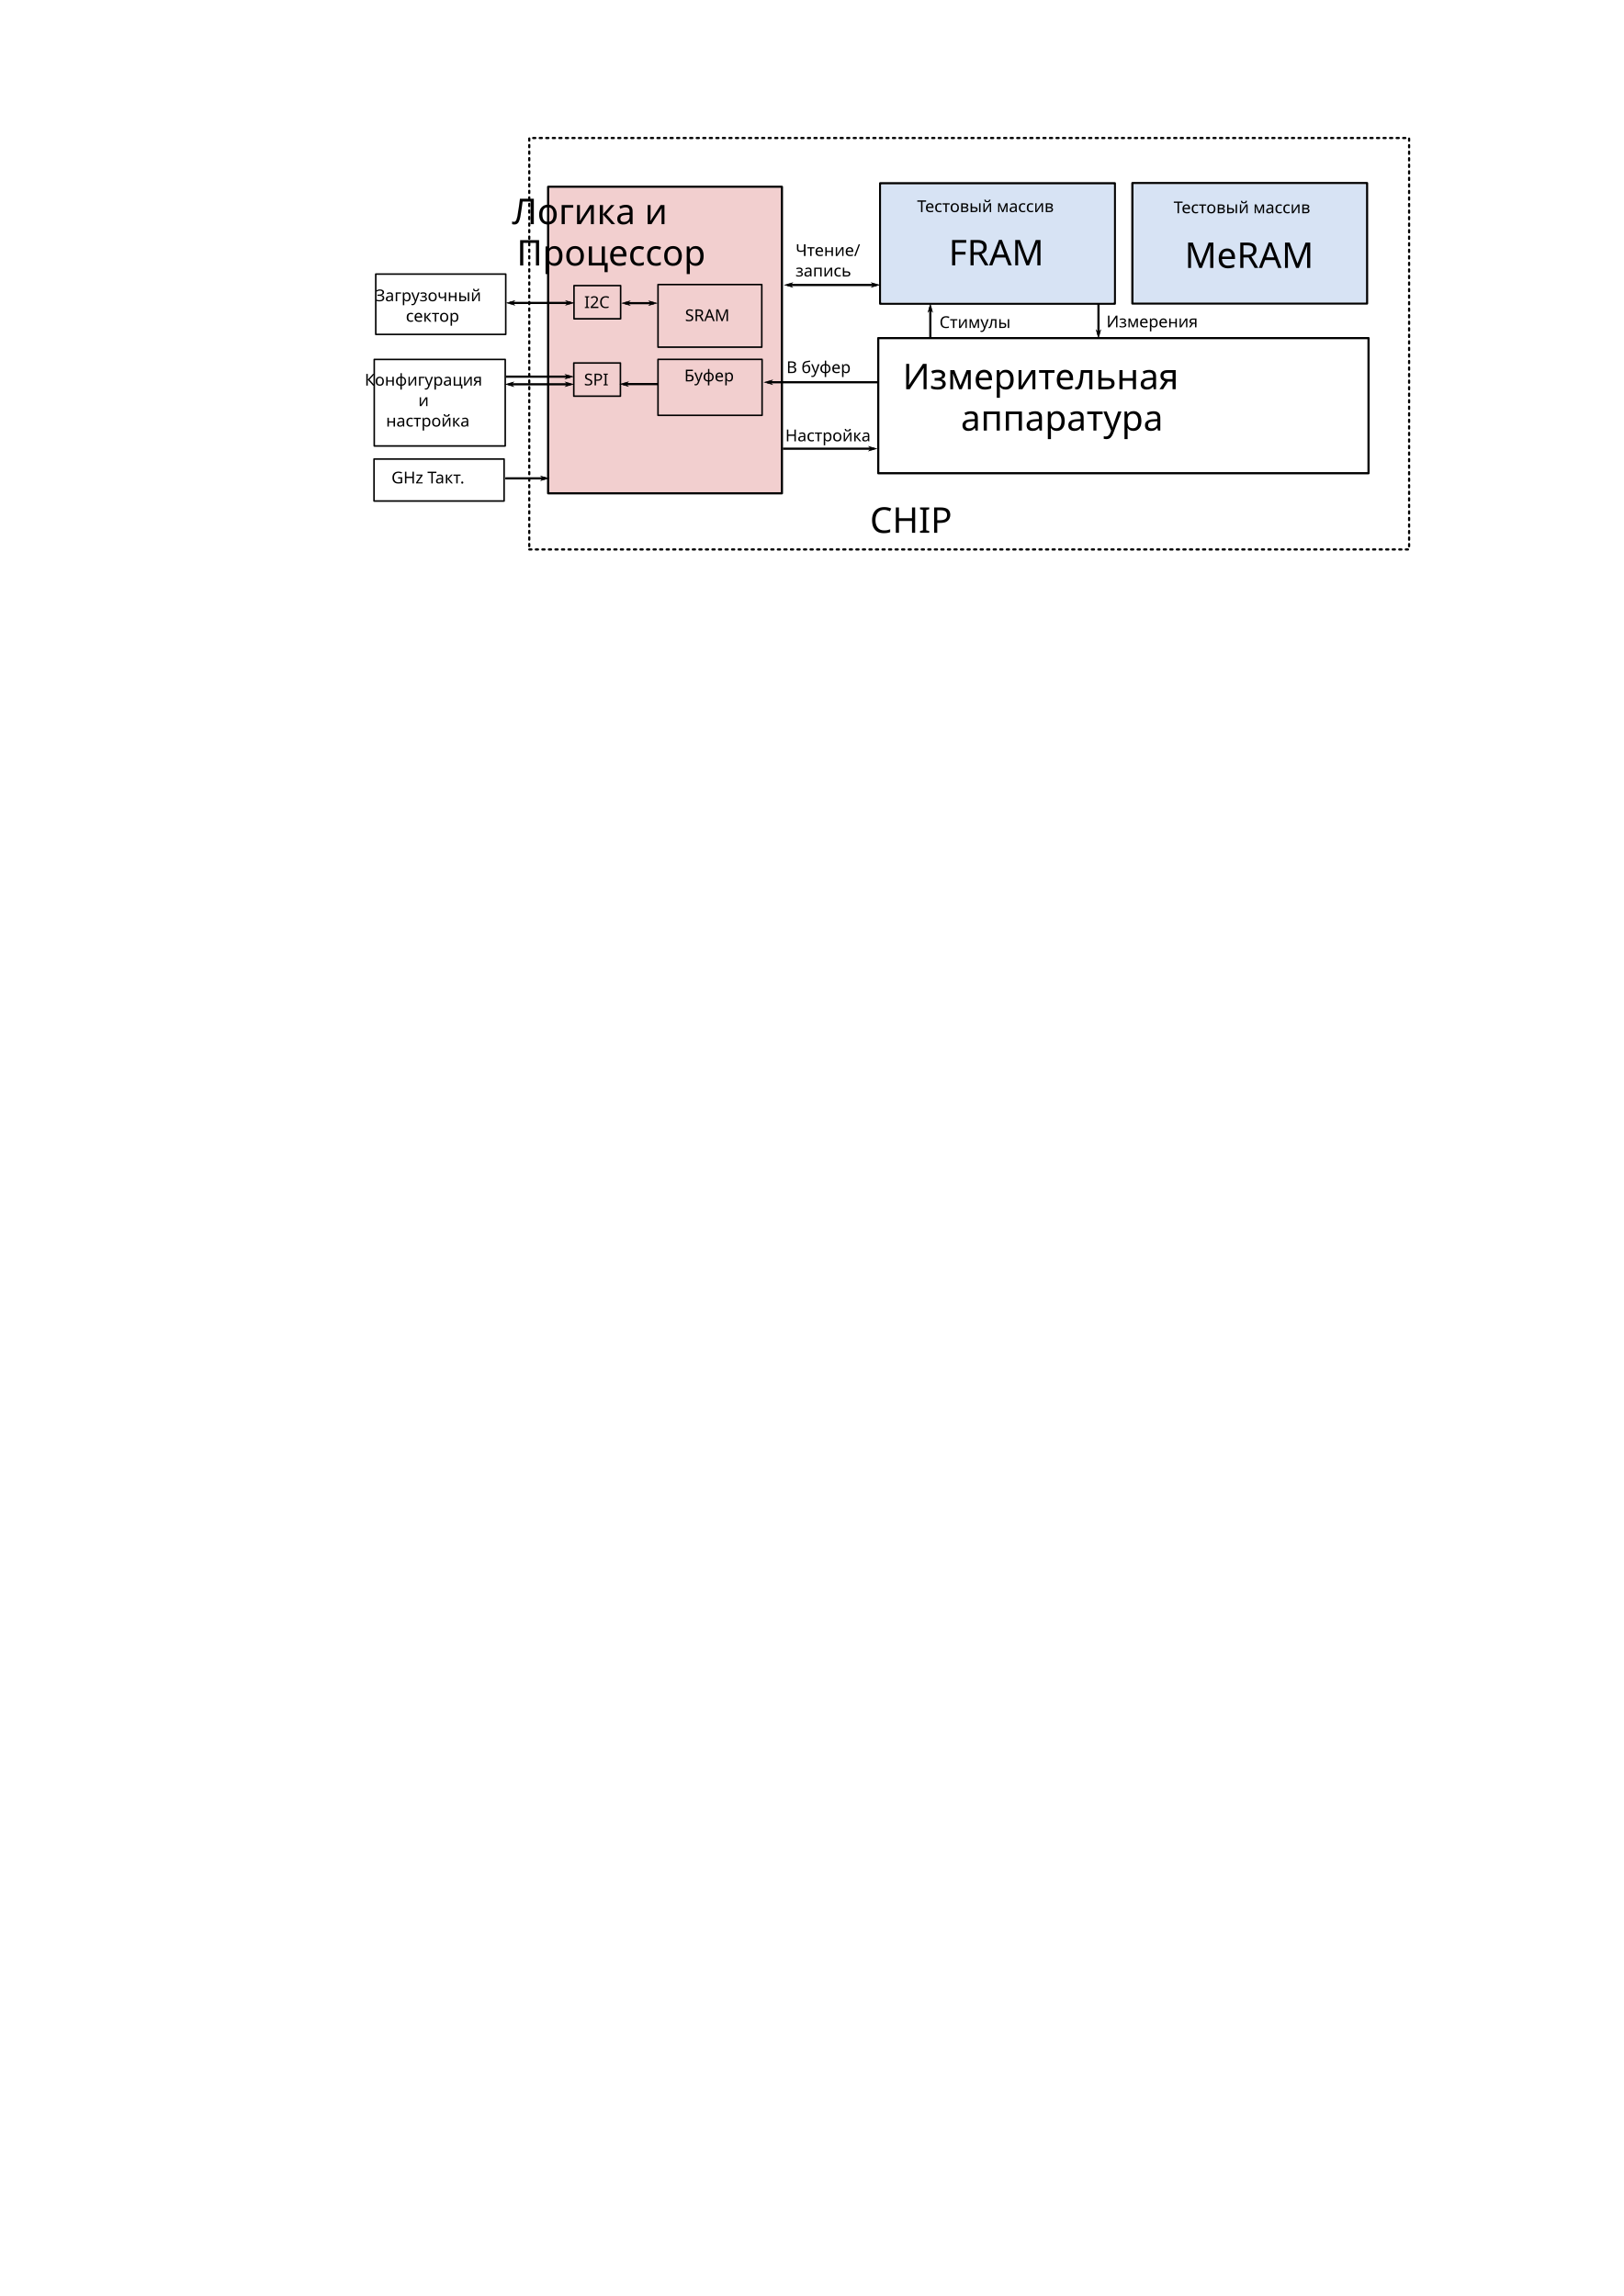
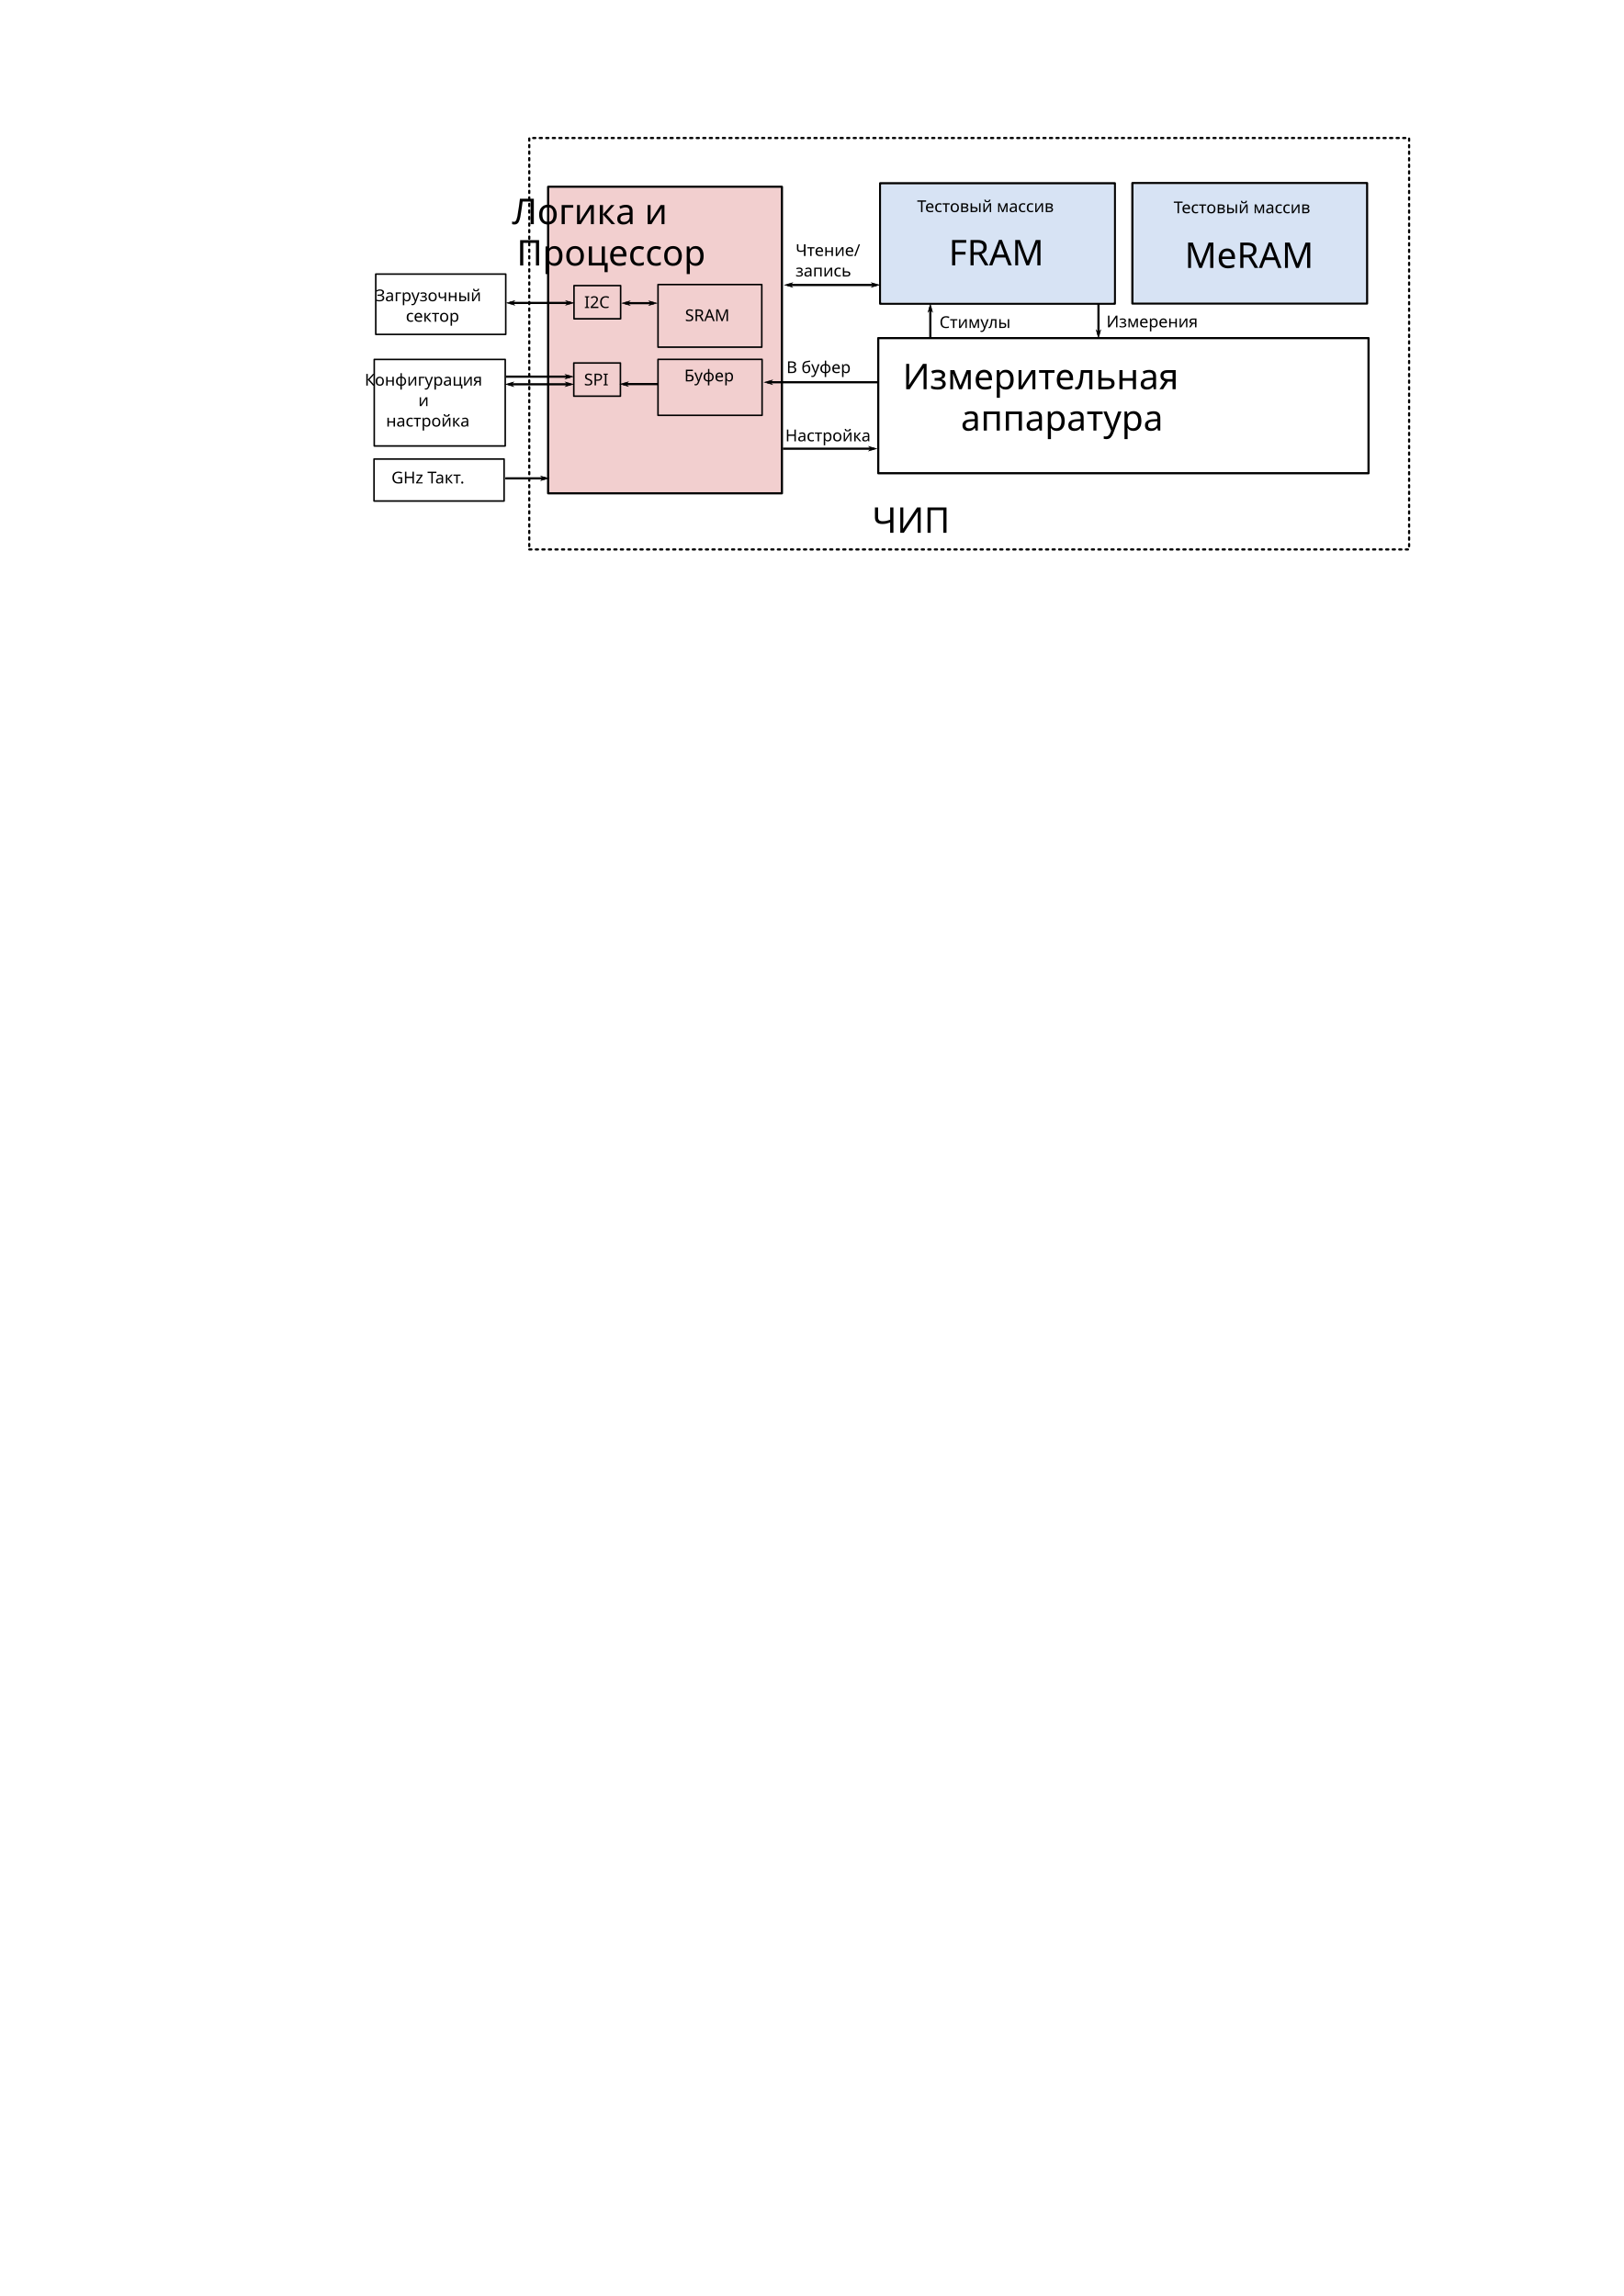
<svg xmlns="http://www.w3.org/2000/svg" width="210mm" height="297mm" viewBox="0 0 210 297" version="1.1" id="svg7142">
  <defs id="defs7136">
    <marker style="overflow:visible" id="marker10012" refX="0" refY="0" orient="auto">
      <path transform="matrix(0.2,0,0,0.2,1.2,0)" style="fill:#000000;fill-opacity:1;fill-rule:evenodd;stroke:#000000;stroke-width:1pt;stroke-opacity:1" d="M 0,0 5,-5 -12.5,0 5,5 Z" id="path10010" />
    </marker>
    <marker orient="auto" refY="0.0" refX="0.0" id="Arrow1Sstart" style="overflow:visible">
      <path id="path8112" d="M 0.0,0.0 L 5.0,-5.0 L -12.5,0.0 L 5.0,5.0 L 0.0,0.0 z " style="fill-rule:evenodd;stroke:#000000;stroke-width:1pt;stroke-opacity:1;fill:#000000;fill-opacity:1" transform="scale(0.2) translate(6,0)" />
    </marker>
    <marker orient="auto" refY="0.0" refX="0.0" id="Arrow2Mstart" style="overflow:visible">
      <path id="path8124" style="fill-rule:evenodd;stroke-width:0.625;stroke-linejoin:round;stroke:#000000;stroke-opacity:1;fill:#000000;fill-opacity:1" d="M 8.719,4.034 L -2.207,0.016 L 8.719,-4.002 C 6.973,-1.63 6.983,1.616 8.719,4.034 z " transform="scale(0.6) translate(0,0)" />
    </marker>
    <marker orient="auto" refY="0.0" refX="0.0" id="Arrow2Send" style="overflow:visible;">
      <path id="path8133" style="fill-rule:evenodd;stroke-width:0.625;stroke-linejoin:round;stroke:#000000;stroke-opacity:1;fill:#000000;fill-opacity:1" d="M 8.719,4.034 L -2.207,0.016 L 8.719,-4.002 C 6.973,-1.63 6.983,1.616 8.719,4.034 z " transform="scale(0.3) rotate(180) translate(-2.3,0)" />
    </marker>
    <marker orient="auto" refY="0.0" refX="0.0" id="Arrow2Lstart" style="overflow:visible">
      <path id="path8118" style="fill-rule:evenodd;stroke-width:0.625;stroke-linejoin:round;stroke:#000000;stroke-opacity:1;fill:#000000;fill-opacity:1" d="M 8.719,4.034 L -2.207,0.016 L 8.719,-4.002 C 6.973,-1.63 6.983,1.616 8.719,4.034 z " transform="scale(1.1) translate(1,0)" />
    </marker>
    <marker orient="auto" refY="0.0" refX="0.0" id="Arrow2Mend" style="overflow:visible;">
      <path id="path8127" style="fill-rule:evenodd;stroke-width:0.625;stroke-linejoin:round;stroke:#000000;stroke-opacity:1;fill:#000000;fill-opacity:1" d="M 8.719,4.034 L -2.207,0.016 L 8.719,-4.002 C 6.973,-1.63 6.983,1.616 8.719,4.034 z " transform="scale(0.6) rotate(180) translate(0,0)" />
    </marker>
    <marker orient="auto" refY="0.0" refX="0.0" id="Arrow1Send" style="overflow:visible;">
      <path id="path8115" d="M 0.0,0.0 L 5.0,-5.0 L -12.5,0.0 L 5.0,5.0 L 0.0,0.0 z " style="fill-rule:evenodd;stroke:#000000;stroke-width:1pt;stroke-opacity:1;fill:#000000;fill-opacity:1" transform="scale(0.2) rotate(180) translate(6,0)" />
    </marker>
    <marker orient="auto" refY="0.0" refX="0.0" id="Arrow1Lend" style="overflow:visible;">
      <path id="path8103" d="M 0.0,0.0 L 5.0,-5.0 L -12.5,0.0 L 5.0,5.0 L 0.0,0.0 z " style="fill-rule:evenodd;stroke:#000000;stroke-width:1pt;stroke-opacity:1;fill:#000000;fill-opacity:1" transform="scale(0.8) rotate(180) translate(12.5,0)" />
    </marker>
    <marker orient="auto" refY="0" refX="0" id="Arrow1Sstart-2-9" style="overflow:visible">
      <path id="path8112-8-4" d="M 0,0 5,-5 -12.5,0 5,5 Z" style="fill:#000000;fill-opacity:1;fill-rule:evenodd;stroke:#000000;stroke-width:1pt;stroke-opacity:1" transform="matrix(0.2,0,0,0.2,1.2,0)" />
    </marker>
    <marker orient="auto" refY="0" refX="0" id="Arrow1Sstart-2-9-8" style="overflow:visible">
      <path id="path8112-8-4-4" d="M 0,0 5,-5 -12.5,0 5,5 Z" style="fill:#000000;fill-opacity:1;fill-rule:evenodd;stroke:#000000;stroke-width:1pt;stroke-opacity:1" transform="matrix(0.2,0,0,0.2,1.2,0)" />
    </marker>
    <marker orient="auto" refY="0" refX="0" id="Arrow1Sstart-2-9-0" style="overflow:visible">
      <path id="path8112-8-4-3" d="M 0,0 5,-5 -12.5,0 5,5 Z" style="fill:#000000;fill-opacity:1;fill-rule:evenodd;stroke:#000000;stroke-width:1pt;stroke-opacity:1" transform="matrix(0.2,0,0,0.2,1.2,0)" />
    </marker>
    <marker orient="auto" refY="0" refX="0" id="Arrow1Sstart-2-9-8-1" style="overflow:visible">
      <path id="path8112-8-4-4-0" d="M 0,0 5,-5 -12.5,0 5,5 Z" style="fill:#000000;fill-opacity:1;fill-rule:evenodd;stroke:#000000;stroke-width:1pt;stroke-opacity:1" transform="matrix(0.2,0,0,0.2,1.2,0)" />
    </marker>
    <marker orient="auto" refY="0" refX="0" id="Arrow1Send-6" style="overflow:visible">
      <path id="path8115-3" d="M 0,0 5,-5 -12.5,0 5,5 Z" style="fill:#000000;fill-opacity:1;fill-rule:evenodd;stroke:#000000;stroke-width:1pt;stroke-opacity:1" transform="matrix(-0.2,0,0,-0.2,-1.2,0)" />
    </marker>
    <marker orient="auto" refY="0" refX="0" id="Arrow1Sstart-2-9-8-1-0" style="overflow:visible">
      <path id="path8112-8-4-4-0-6" d="M 0,0 5,-5 -12.5,0 5,5 Z" style="fill:#000000;fill-opacity:1;fill-rule:evenodd;stroke:#000000;stroke-width:1pt;stroke-opacity:1" transform="matrix(0.2,0,0,0.2,1.2,0)" />
    </marker>
    <marker orient="auto" refY="0" refX="0" id="Arrow1Send-6-1" style="overflow:visible">
      <path id="path8115-3-5" d="M 0,0 5,-5 -12.5,0 5,5 Z" style="fill:#000000;fill-opacity:1;fill-rule:evenodd;stroke:#000000;stroke-width:1pt;stroke-opacity:1" transform="matrix(-0.2,0,0,-0.2,-1.2,0)" />
    </marker>
    <marker orient="auto" refY="0" refX="0" id="Arrow1Sstart-2-9-4" style="overflow:visible">
      <path id="path8112-8-4-7" d="M 0,0 5,-5 -12.5,0 5,5 Z" style="fill:#000000;fill-opacity:1;fill-rule:evenodd;stroke:#000000;stroke-width:1pt;stroke-opacity:1" transform="matrix(0.2,0,0,0.2,1.2,0)" />
    </marker>
    <marker orient="auto" refY="0" refX="0" id="Arrow1Sstart-2-9-8-3" style="overflow:visible">
      <path id="path8112-8-4-4-07" d="M 0,0 5,-5 -12.5,0 5,5 Z" style="fill:#000000;fill-opacity:1;fill-rule:evenodd;stroke:#000000;stroke-width:1pt;stroke-opacity:1" transform="matrix(0.2,0,0,0.2,1.2,0)" />
    </marker>
    <marker orient="auto" refY="0" refX="0" id="Arrow1Send-8" style="overflow:visible">
      <path id="path8115-6" d="M 0,0 5,-5 -12.5,0 5,5 Z" style="fill:#000000;fill-opacity:1;fill-rule:evenodd;stroke:#000000;stroke-width:1pt;stroke-opacity:1" transform="matrix(-0.2,0,0,-0.2,-1.2,0)" />
    </marker>
    <marker orient="auto" refY="0" refX="0" id="Arrow1Sstart-2-9-8-3-1" style="overflow:visible">
      <path id="path8112-8-4-4-07-4" d="M 0,0 5,-5 -12.5,0 5,5 Z" style="fill:#000000;fill-opacity:1;fill-rule:evenodd;stroke:#000000;stroke-width:1pt;stroke-opacity:1" transform="matrix(0.2,0,0,0.2,1.2,0)" />
    </marker>
    <marker orient="auto" refY="0" refX="0" id="Arrow1Send-8-9" style="overflow:visible">
      <path id="path8115-6-2" d="M 0,0 5,-5 -12.5,0 5,5 Z" style="fill:#000000;fill-opacity:1;fill-rule:evenodd;stroke:#000000;stroke-width:1pt;stroke-opacity:1" transform="matrix(-0.2,0,0,-0.2,-1.2,0)" />
    </marker>
    <marker orient="auto" refY="0" refX="0" id="Arrow1Sstart-2-9-6" style="overflow:visible">
      <path id="path8112-8-4-8" d="M 0,0 5,-5 -12.5,0 5,5 Z" style="fill:#000000;fill-opacity:1;fill-rule:evenodd;stroke:#000000;stroke-width:1pt;stroke-opacity:1" transform="matrix(0.2,0,0,0.2,1.2,0)" />
    </marker>
    <marker orient="auto" refY="0" refX="0" id="Arrow1Sstart-2-9-4-2" style="overflow:visible">
      <path id="path8112-8-4-7-6" d="M 0,0 5,-5 -12.5,0 5,5 Z" style="fill:#000000;fill-opacity:1;fill-rule:evenodd;stroke:#000000;stroke-width:1pt;stroke-opacity:1" transform="matrix(0.2,0,0,0.2,1.2,0)" />
    </marker>
    <marker orient="auto" refY="0" refX="0" id="Arrow1Sstart-2-9-6-7" style="overflow:visible">
      <path id="path8112-8-4-8-1" d="M 0,0 5,-5 -12.5,0 5,5 Z" style="fill:#000000;fill-opacity:1;fill-rule:evenodd;stroke:#000000;stroke-width:1pt;stroke-opacity:1" transform="matrix(0.2,0,0,0.2,1.2,0)" />
    </marker>
    <marker orient="auto" refY="0" refX="0" id="Arrow1Sstart-2-9-6-7-2" style="overflow:visible">
      <path id="path8112-8-4-8-1-7" d="M 0,0 5,-5 -12.5,0 5,5 Z" style="fill:#000000;fill-opacity:1;fill-rule:evenodd;stroke:#000000;stroke-width:1pt;stroke-opacity:1" transform="matrix(0.2,0,0,0.2,1.2,0)" />
    </marker>
    <marker orient="auto" refY="0" refX="0" id="Arrow1Sstart-2-9-67" style="overflow:visible">
      <path id="path8112-8-4-5" d="M 0,0 5,-5 -12.5,0 5,5 Z" style="fill:#000000;fill-opacity:1;fill-rule:evenodd;stroke:#000000;stroke-width:1pt;stroke-opacity:1" transform="matrix(0.2,0,0,0.2,1.2,0)" />
    </marker>
  </defs>
  <g id="layer1">
    <rect transform="scale(1,-1)" y="-39.283" x="113.834" height="15.579" width="30.352" id="rect5158-7-7-0-1-1" style="opacity:1;fill:none;fill-opacity:1;stroke:#000000;stroke-width:0.282;stroke-linecap:round;stroke-linejoin:round;stroke-miterlimit:4;stroke-dasharray:none;stroke-dashoffset:0;stroke-opacity:1" />
    <path style="fill:#d7e3f4;stroke-width:0.1;stroke-linecap:square;stroke-miterlimit:4;stroke-dasharray:none" d="m 113.978,31.505 v -7.634 h 15.034 15.034 v 7.634 7.634 h -15.034 -15.034 z" id="path7808" />
    <text xml:space="preserve" style="font-style:normal;font-weight:normal;font-size:2.117px;line-height:1.25;font-family:sans-serif;text-align:center;letter-spacing:0px;word-spacing:0px;text-anchor:middle;fill:#000000;fill-opacity:1;stroke:none;stroke-width:0.265" x="128.83" y="27.439" id="text4709">
      <tspan x="128.83" y="27.439" style="font-size:2.117px;text-align:center;text-anchor:middle;stroke-width:0.265" id="tspan4729">Тестовый массив</tspan>
    </text>
    <text xml:space="preserve" style="font-style:normal;font-weight:normal;font-size:10.583px;line-height:1.25;font-family:sans-serif;letter-spacing:0px;word-spacing:0px;fill:#000000;fill-opacity:1;stroke:none;stroke-width:0.265" x="122.688" y="34.323" id="text6986">
      <tspan id="tspan6984" x="122.688" y="34.323" style="font-size:4.586px;stroke-width:0.265">FRAM</tspan>
    </text>
    <rect transform="scale(1,-1)" y="-39.261" x="146.456" height="15.579" width="30.352" id="rect5158-7-7-0-1-1-5" style="opacity:1;fill:none;fill-opacity:1;stroke:#000000;stroke-width:0.282;stroke-linecap:round;stroke-linejoin:round;stroke-miterlimit:4;stroke-dasharray:none;stroke-dashoffset:0;stroke-opacity:1" />
    <path style="fill:#d7e3f4;stroke-width:0.1;stroke-linecap:square;stroke-miterlimit:4;stroke-dasharray:none" d="m 146.6,31.483 v -7.634 h 15.034 15.034 v 7.634 7.634 h -15.034 -15.034 z" id="path7808-4" />
    <text xml:space="preserve" style="font-style:normal;font-weight:normal;font-size:10.583px;line-height:1.25;font-family:sans-serif;letter-spacing:0px;word-spacing:0px;fill:#000000;fill-opacity:1;stroke:none;stroke-width:0.265" x="153.212" y="34.659" id="text6986-0">
      <tspan id="tspan6984-9" x="153.212" y="34.659" style="font-size:4.586px;stroke-width:0.265">MeRAM</tspan>
    </text>
    <rect transform="scale(1,-1)" y="-63.81" x="70.892" height="39.644" width="30.238" id="rect5158-7-7-0-1-1-6" style="opacity:1;fill:none;fill-opacity:1;stroke:#000000;stroke-width:0.282;stroke-linecap:round;stroke-linejoin:round;stroke-miterlimit:4;stroke-dasharray:none;stroke-dashoffset:0;stroke-opacity:1" />
    <text xml:space="preserve" style="font-style:normal;font-weight:normal;font-size:6.35px;line-height:1.25;font-family:sans-serif;letter-spacing:0px;word-spacing:0px;fill:#000000;fill-opacity:0;stroke:none;stroke-width:0.265" x="62.933" y="26.227" id="text7891">
      <tspan id="tspan7889" x="62.933" y="31.846" style="font-size:6.35px;line-height:1.25;fill:#000000;fill-opacity:0;stroke-width:0.265" />
    </text>
    <path style="opacity:0.926;fill:#e9afaf;fill-opacity:0.626;stroke-width:0.1;stroke-linecap:square;stroke-miterlimit:4;stroke-dasharray:none" d="M 71.046,43.989 V 24.305 H 86.015 100.985 V 43.989 63.674 H 86.015 71.046 Z" id="path7941" />
    <text xml:space="preserve" style="font-style:normal;font-weight:normal;font-size:10.583px;line-height:0.5;font-family:sans-serif;text-align:center;letter-spacing:0px;word-spacing:0px;text-anchor:middle;fill:#000000;fill-opacity:1;stroke:none;stroke-width:0.265" x="85.911" y="28.993" id="text6986-06">
      <tspan x="85.911" y="28.993" style="font-size:4.586px;line-height:0.5;text-align:center;text-anchor:middle;stroke-width:0.265" id="tspan8009">Логика и</tspan>
      <tspan x="85.911" y="34.344" style="font-size:4.586px;line-height:0.5;text-align:center;text-anchor:middle;stroke-width:0.265" id="tspan965">Процессор</tspan>
    </text>
    <rect transform="scale(1,-1)" y="-44.907" x="85.104" height="8.1" width="13.421" id="rect5158-7-7-0-1-1-61" style="opacity:1;fill:none;fill-opacity:1;stroke:#000000;stroke-width:0.2;stroke-linecap:round;stroke-linejoin:round;stroke-miterlimit:4;stroke-dasharray:none;stroke-dashoffset:0;stroke-opacity:1" />
    <text xml:space="preserve" style="font-style:normal;font-weight:normal;font-size:2.117px;line-height:1.25;font-family:sans-serif;letter-spacing:0px;word-spacing:0px;fill:#000000;fill-opacity:1;stroke:none;stroke-width:0.265" x="88.596" y="41.542" id="text4709-8">
      <tspan x="88.596" y="41.542" style="font-size:2.117px;stroke-width:0.265" id="tspan4729-79">SRAM</tspan>
    </text>
    <text xml:space="preserve" style="font-style:normal;font-weight:normal;font-size:2.117px;line-height:1.25;font-family:sans-serif;text-align:center;letter-spacing:0px;word-spacing:0px;text-anchor:middle;fill:#000000;fill-opacity:1;stroke:none;stroke-width:0.265" x="162.006" y="27.584" id="text4709-2">
      <tspan x="162.006" y="27.584" style="font-size:2.117px;text-align:center;text-anchor:middle;stroke-width:0.265" id="tspan4729-0">Тестовый массив</tspan>
    </text>
    <rect transform="scale(1,-1)" y="-51.247" x="74.21" height="4.295" width="6.031" id="rect5158-7-7-0-1-1-61-2" style="opacity:1;fill:none;fill-opacity:1;stroke:#000000;stroke-width:0.2;stroke-linecap:round;stroke-linejoin:round;stroke-miterlimit:4;stroke-dasharray:none;stroke-dashoffset:0;stroke-opacity:1" />
    <text xml:space="preserve" style="font-style:normal;font-weight:normal;font-size:2.117px;line-height:1.25;font-family:sans-serif;letter-spacing:0px;word-spacing:0px;fill:#000000;fill-opacity:1;stroke:none;stroke-width:0.265" x="75.537" y="49.848" id="text4709-8-3">
      <tspan x="75.537" y="49.848" style="font-size:2.117px;stroke-width:0.265" id="tspan4729-79-7">SPI</tspan>
    </text>
    <rect transform="scale(1,-1)" y="-41.239" x="74.237" height="4.295" width="6.031" id="rect5158-7-7-0-1-1-61-2-5" style="opacity:1;fill:none;fill-opacity:1;stroke:#000000;stroke-width:0.2;stroke-linecap:round;stroke-linejoin:round;stroke-miterlimit:4;stroke-dasharray:none;stroke-dashoffset:0;stroke-opacity:1" />
    <text xml:space="preserve" style="font-style:normal;font-weight:normal;font-size:2.117px;line-height:1.25;font-family:sans-serif;letter-spacing:0px;word-spacing:0px;fill:#000000;fill-opacity:1;stroke:none;stroke-width:0.265" x="75.563" y="39.84" id="text4709-8-3-9">
      <tspan x="75.563" y="39.84" style="font-size:2.117px;stroke-width:0.265" id="tspan4729-79-7-2">I2C</tspan>
    </text>
    <rect transform="scale(1,-1)" y="-43.252" x="48.598" height="7.799" width="16.812" id="rect5158-7-7-0-1-1-61-7" style="opacity:1;fill:none;fill-opacity:1;stroke:#000000;stroke-width:0.2;stroke-linecap:round;stroke-linejoin:round;stroke-miterlimit:4;stroke-dasharray:none;stroke-dashoffset:0;stroke-opacity:1" />
    <text xml:space="preserve" style="font-style:normal;font-weight:normal;font-size:2.117px;line-height:1.25;font-family:sans-serif;text-align:center;letter-spacing:0px;word-spacing:0px;text-anchor:middle;fill:#000000;fill-opacity:1;stroke:none;stroke-width:0.265" x="57.32" y="38.968" id="text4709-8-36">
      <tspan x="57.32" y="38.968" style="font-size:2.117px;text-align:center;text-anchor:middle;stroke-width:0.265" id="tspan9073">Загрузочный</tspan>
      <tspan x="57.32" y="41.614" style="font-size:2.117px;text-align:center;text-anchor:middle;stroke-width:0.265" id="tspan983">сектор</tspan>
    </text>
    <rect transform="scale(1,-1)" y="-57.689" x="48.402" height="11.195" width="16.941" id="rect5158-7-7-0-1-1-61-7-2" style="opacity:1;fill:none;fill-opacity:1;stroke:#000000;stroke-width:0.2;stroke-linecap:round;stroke-linejoin:round;stroke-miterlimit:4;stroke-dasharray:none;stroke-dashoffset:0;stroke-opacity:1" />
    <text xml:space="preserve" style="font-style:normal;font-weight:normal;font-size:2.117px;line-height:1.25;font-family:sans-serif;text-align:center;letter-spacing:0px;word-spacing:0px;text-anchor:middle;fill:#000000;fill-opacity:1;stroke:none;stroke-width:0.265" x="56.703" y="49.885" id="text4709-8-36-9">
      <tspan x="56.703" y="49.885" style="font-size:2.117px;text-align:center;text-anchor:middle;stroke-width:0.265" id="tspan9107">Конфигурация</tspan>
      <tspan x="56.703" y="52.531" style="font-size:2.117px;text-align:center;text-anchor:middle;stroke-width:0.265" id="tspan990">и</tspan>
      <tspan x="56.703" y="55.177" style="font-size:2.117px;text-align:center;text-anchor:middle;stroke-width:0.265" id="tspan992">настройка</tspan>
    </text>
    <path id="path5087-3-6-2-0-4-9-7" d="M 73.742,48.723 H 65.437" style="fill:none;fill-rule:evenodd;stroke:#000000;stroke-width:0.282;stroke-linecap:butt;stroke-linejoin:miter;stroke-miterlimit:4;stroke-dasharray:none;stroke-opacity:1;marker-start:url(#Arrow1Sstart-2-9)" />
    <path id="path5087-3-6-2-0-4-9-7-5" d="M 84.571,39.215 H 80.834" style="fill:none;fill-rule:evenodd;stroke:#000000;stroke-width:0.282;stroke-linecap:butt;stroke-linejoin:miter;stroke-miterlimit:4;stroke-dasharray:none;stroke-opacity:1;marker-start:url(#Arrow1Sstart-2-9-8);marker-end:url(#Arrow1Send)" />
    <path id="path5087-3-6-2-0-4-9-7-5-2" d="M 73.817,39.185 H 65.917" style="fill:none;fill-rule:evenodd;stroke:#000000;stroke-width:0.282;stroke-linecap:butt;stroke-linejoin:miter;stroke-miterlimit:4;stroke-dasharray:none;stroke-opacity:1;marker-start:url(#Arrow1Sstart-2-9-8-1);marker-end:url(#Arrow1Send-6)" />
    <path id="path5087-3-6-2-0-4-9-7-5-2-5" d="M 73.758,49.709 H 65.791" style="fill:none;fill-rule:evenodd;stroke:#000000;stroke-width:0.282;stroke-linecap:butt;stroke-linejoin:miter;stroke-miterlimit:4;stroke-dasharray:none;stroke-opacity:1;marker-start:url(#Arrow1Sstart-2-9-8-1-0);marker-end:url(#Arrow1Send-6-1)" />
    <path id="path5087-3-6-2-0-4-9-7-6" d="m 80.61,49.685 h 4.499" style="fill:none;fill-rule:evenodd;stroke:#000000;stroke-width:0.282;stroke-linecap:butt;stroke-linejoin:miter;stroke-miterlimit:4;stroke-dasharray:none;stroke-opacity:1;marker-start:url(#Arrow1Sstart-2-9-4)" />
    <rect transform="scale(1,-1)" y="-53.722" x="85.102" height="7.236" width="13.461" id="rect5158-7-7-0-1-1-61-2-56" style="opacity:1;fill:none;fill-opacity:1;stroke:#000000;stroke-width:0.2;stroke-linecap:round;stroke-linejoin:round;stroke-miterlimit:4;stroke-dasharray:none;stroke-dashoffset:0;stroke-opacity:1" />
    <text xml:space="preserve" style="font-style:normal;font-weight:normal;font-size:2.117px;line-height:1.25;font-family:sans-serif;letter-spacing:0px;word-spacing:0px;fill:#000000;fill-opacity:1;stroke:none;stroke-width:0.265" x="88.503" y="49.334" id="text4709-8-3-93">
      <tspan x="88.503" y="49.334" style="font-size:2.117px;stroke-width:0.265" id="tspan15023">Буфер</tspan>
    </text>
    <rect transform="scale(1,-1)" y="-61.214" x="113.586" height="17.477" width="63.412" id="rect5158-7-7-0-1-1-2" style="opacity:1;fill:none;fill-opacity:1;stroke:#000000;stroke-width:0.282;stroke-linecap:round;stroke-linejoin:round;stroke-miterlimit:4;stroke-dasharray:none;stroke-dashoffset:0;stroke-opacity:1" />
    <text xml:space="preserve" style="font-style:normal;font-weight:normal;font-size:10.583px;line-height:0.5;font-family:sans-serif;text-align:center;letter-spacing:0px;word-spacing:0px;text-anchor:middle;fill:#000000;fill-opacity:1;stroke:none;stroke-width:0.265" x="144.23" y="50.346" id="text6986-06-7">
      <tspan x="144.23" y="50.346" style="font-size:4.586px;line-height:0.5;text-align:center;text-anchor:middle;stroke-width:0.265" id="tspan25658">Измерительная</tspan>
      <tspan x="144.23" y="55.696" style="font-size:4.586px;line-height:0.5;text-align:center;text-anchor:middle;stroke-width:0.265" id="tspan971">аппаратура</tspan>
    </text>
    <path id="path5087-3-6-2-0-4-9-7-5-8" d="M 113.345,36.863 H 101.865" style="fill:none;fill-rule:evenodd;stroke:#000000;stroke-width:0.282;stroke-linecap:butt;stroke-linejoin:miter;stroke-miterlimit:4;stroke-dasharray:none;stroke-opacity:1;marker-start:url(#Arrow1Sstart-2-9-8-3);marker-end:url(#Arrow1Send-8)" />
    <text xml:space="preserve" style="font-style:normal;font-weight:normal;font-size:2.117px;line-height:1.25;font-family:sans-serif;letter-spacing:0px;word-spacing:0px;fill:#000000;fill-opacity:1;stroke:none;stroke-width:0.265" x="102.898" y="33.117" id="text4709-8-3-93-8">
      <tspan x="102.898" y="33.117" style="font-size:2.117px;stroke-width:0.265" id="tspan18176">Чтение/</tspan>
      <tspan x="102.898" y="35.762" style="font-size:2.117px;stroke-width:0.265" id="tspan979">запись</tspan>
    </text>
    <path id="path5087-3-6-2-0-4-9-7-9" d="M 112.996,58.041 H 101.257" style="fill:none;fill-rule:evenodd;stroke:#000000;stroke-width:0.282;stroke-linecap:butt;stroke-linejoin:miter;stroke-miterlimit:4;stroke-dasharray:none;stroke-opacity:1;marker-start:url(#Arrow1Sstart-2-9-6)" />
    <path id="path5087-3-6-2-0-4-9-7-6-6" d="M 99.256,49.447 H 113.475" style="fill:none;fill-rule:evenodd;stroke:#000000;stroke-width:0.282;stroke-linecap:butt;stroke-linejoin:miter;stroke-miterlimit:4;stroke-dasharray:none;stroke-opacity:1;marker-start:url(#Arrow1Sstart-2-9-4-2)" />
    <text xml:space="preserve" style="font-style:normal;font-weight:normal;font-size:2.117px;line-height:1.25;font-family:sans-serif;letter-spacing:0px;word-spacing:0px;fill:#000000;fill-opacity:1;stroke:none;stroke-width:0.265" x="101.572" y="57.089" id="text4709-8-3-93-8-4">
      <tspan x="101.572" y="57.089" style="font-size:2.117px;stroke-width:0.265" id="tspan18176-5">Настройка</tspan>
    </text>
    <text xml:space="preserve" style="font-style:normal;font-weight:normal;font-size:2.117px;line-height:1.25;font-family:sans-serif;text-align:center;letter-spacing:0px;word-spacing:0px;text-anchor:middle;fill:#000000;fill-opacity:1;stroke:none;stroke-width:0.265" x="106.975" y="43.742" id="text4709-8-3-93-8-0">
      <tspan x="106.975" y="45.615" style="font-size:2.117px;text-align:center;text-anchor:middle;stroke-width:0.265" id="tspan18176-8" />
      <tspan x="106.975" y="48.26" style="font-size:2.117px;text-align:center;text-anchor:middle;stroke-width:0.265" id="tspan975"> В буфер</tspan>
    </text>
    <path id="path5087-3-6-2-0-4-9-7-9-7" d="m 120.323,39.726 v 4.041" style="fill:none;fill-rule:evenodd;stroke:#000000;stroke-width:0.282;stroke-linecap:butt;stroke-linejoin:miter;stroke-miterlimit:4;stroke-dasharray:none;stroke-opacity:1;marker-start:url(#Arrow1Sstart-2-9-6-7)" />
    <path id="path5087-3-6-2-0-4-9-7-9-7-2" d="m 142.07,43.325 v -4.041" style="fill:none;fill-rule:evenodd;stroke:#000000;stroke-width:0.282;stroke-linecap:butt;stroke-linejoin:miter;stroke-miterlimit:4;stroke-dasharray:none;stroke-opacity:1;marker-start:url(#Arrow1Sstart-2-9-6-7-2)" />
    <text xml:space="preserve" style="font-style:normal;font-weight:normal;font-size:2.117px;line-height:1.25;font-family:sans-serif;letter-spacing:0px;word-spacing:0px;fill:#000000;fill-opacity:1;stroke:none;stroke-width:0.265" x="121.507" y="42.426" id="text4709-8-3-93-8-06">
      <tspan x="121.507" y="42.426" style="font-size:2.117px;stroke-width:0.265" id="tspan18176-59">Стимулы</tspan>
    </text>
    <text xml:space="preserve" style="font-style:normal;font-weight:normal;font-size:2.117px;line-height:1.25;font-family:sans-serif;letter-spacing:0px;word-spacing:0px;fill:#000000;fill-opacity:1;stroke:none;stroke-width:0.265" x="143.096" y="42.346" id="text4709-8-3-93-8-06-4">
      <tspan x="143.096" y="42.346" style="font-size:2.117px;stroke-width:0.265" id="tspan18176-59-9">Измерения</tspan>
    </text>
    <rect transform="scale(1,-1)" y="-71.076" x="68.453" height="53.225" width="113.793" id="rect5158-7-7-0-1-1-2-3" style="opacity:1;fill:none;fill-opacity:1;stroke:#000000;stroke-width:0.282;stroke-linecap:round;stroke-linejoin:round;stroke-miterlimit:4;stroke-dasharray:0.282,0.564;stroke-dashoffset:0;stroke-opacity:1" />
    <text xml:space="preserve" style="font-style:normal;font-weight:normal;font-size:10.583px;line-height:0.5;font-family:sans-serif;text-align:center;letter-spacing:0px;word-spacing:0px;text-anchor:middle;fill:#000000;fill-opacity:1;stroke:none;stroke-width:0.265" x="124.702" y="68.922" id="text6986-06-7-6">
-       <tspan x="124.702" y="68.922" style="font-size:4.586px;line-height:0.5;text-align:center;text-anchor:middle;stroke-width:0.265" id="tspan25658-5">CHIP</tspan>
+       <tspan x="124.702" y="68.922" style="font-size:4.586px;line-height:0.5;text-align:center;text-anchor:middle;stroke-width:0.265" id="tspan25658-5">ЧИП</tspan>
    </text>
    <rect transform="scale(1,-1)" y="-64.81" x="48.374" height="5.43" width="16.823" id="rect5158-7-7-0-1-1-61-7-2-3" style="opacity:1;fill:none;fill-opacity:1;stroke:#000000;stroke-width:0.2;stroke-linecap:round;stroke-linejoin:round;stroke-miterlimit:4;stroke-dasharray:none;stroke-dashoffset:0;stroke-opacity:1" />
    <path id="path5087-3-6-2-0-4-9-7-3" d="M 70.587,61.878 H 65.353" style="fill:none;fill-rule:evenodd;stroke:#000000;stroke-width:0.282;stroke-linecap:butt;stroke-linejoin:miter;stroke-miterlimit:4;stroke-dasharray:none;stroke-opacity:1;marker-start:url(#Arrow1Sstart-2-9-67)" />
    <text xml:space="preserve" style="font-style:normal;font-weight:normal;font-size:2.117px;line-height:1.25;font-family:sans-serif;text-align:center;letter-spacing:0px;word-spacing:0px;text-anchor:middle;fill:#000000;fill-opacity:1;stroke:none;stroke-width:0.265" x="56.727" y="62.53" id="text4709-8-36-9-5">
      <tspan x="56.727" y="62.53" style="font-size:2.117px;text-align:center;text-anchor:middle;stroke-width:0.265" id="tspan9107-9">GHz Такт.</tspan>
    </text>
+     <flowRoot xml:space="preserve" id="flowRoot994" style="fill:black;fill-opacity:1;stroke:none;font-family:sans-serif;font-style:normal;font-weight:normal;font-size:40px;line-height:1.25;letter-spacing:0px;word-spacing:0px">
+       <flowRegion id="flowRegion996">
+         <rect id="rect998" width="697.143" height="278.571" x="79.286" y="63.948" />
+       </flowRegion>
+       <flowPara id="flowPara1000" />
+     </flowRoot>
+     <flowRoot xml:space="preserve" id="flowRoot1002" style="fill:black;fill-opacity:1;stroke:none;font-family:sans-serif;font-style:normal;font-weight:normal;font-size:40px;line-height:1.25;letter-spacing:0px;word-spacing:0px">
+       <flowRegion id="flowRegion1004">
+         <rect id="rect1006" width="640.714" height="274.286" x="105" y="33.948" />
+       </flowRegion>
+       <flowPara id="flowPara1008" />
+     </flowRoot>
  </g>
</svg>
